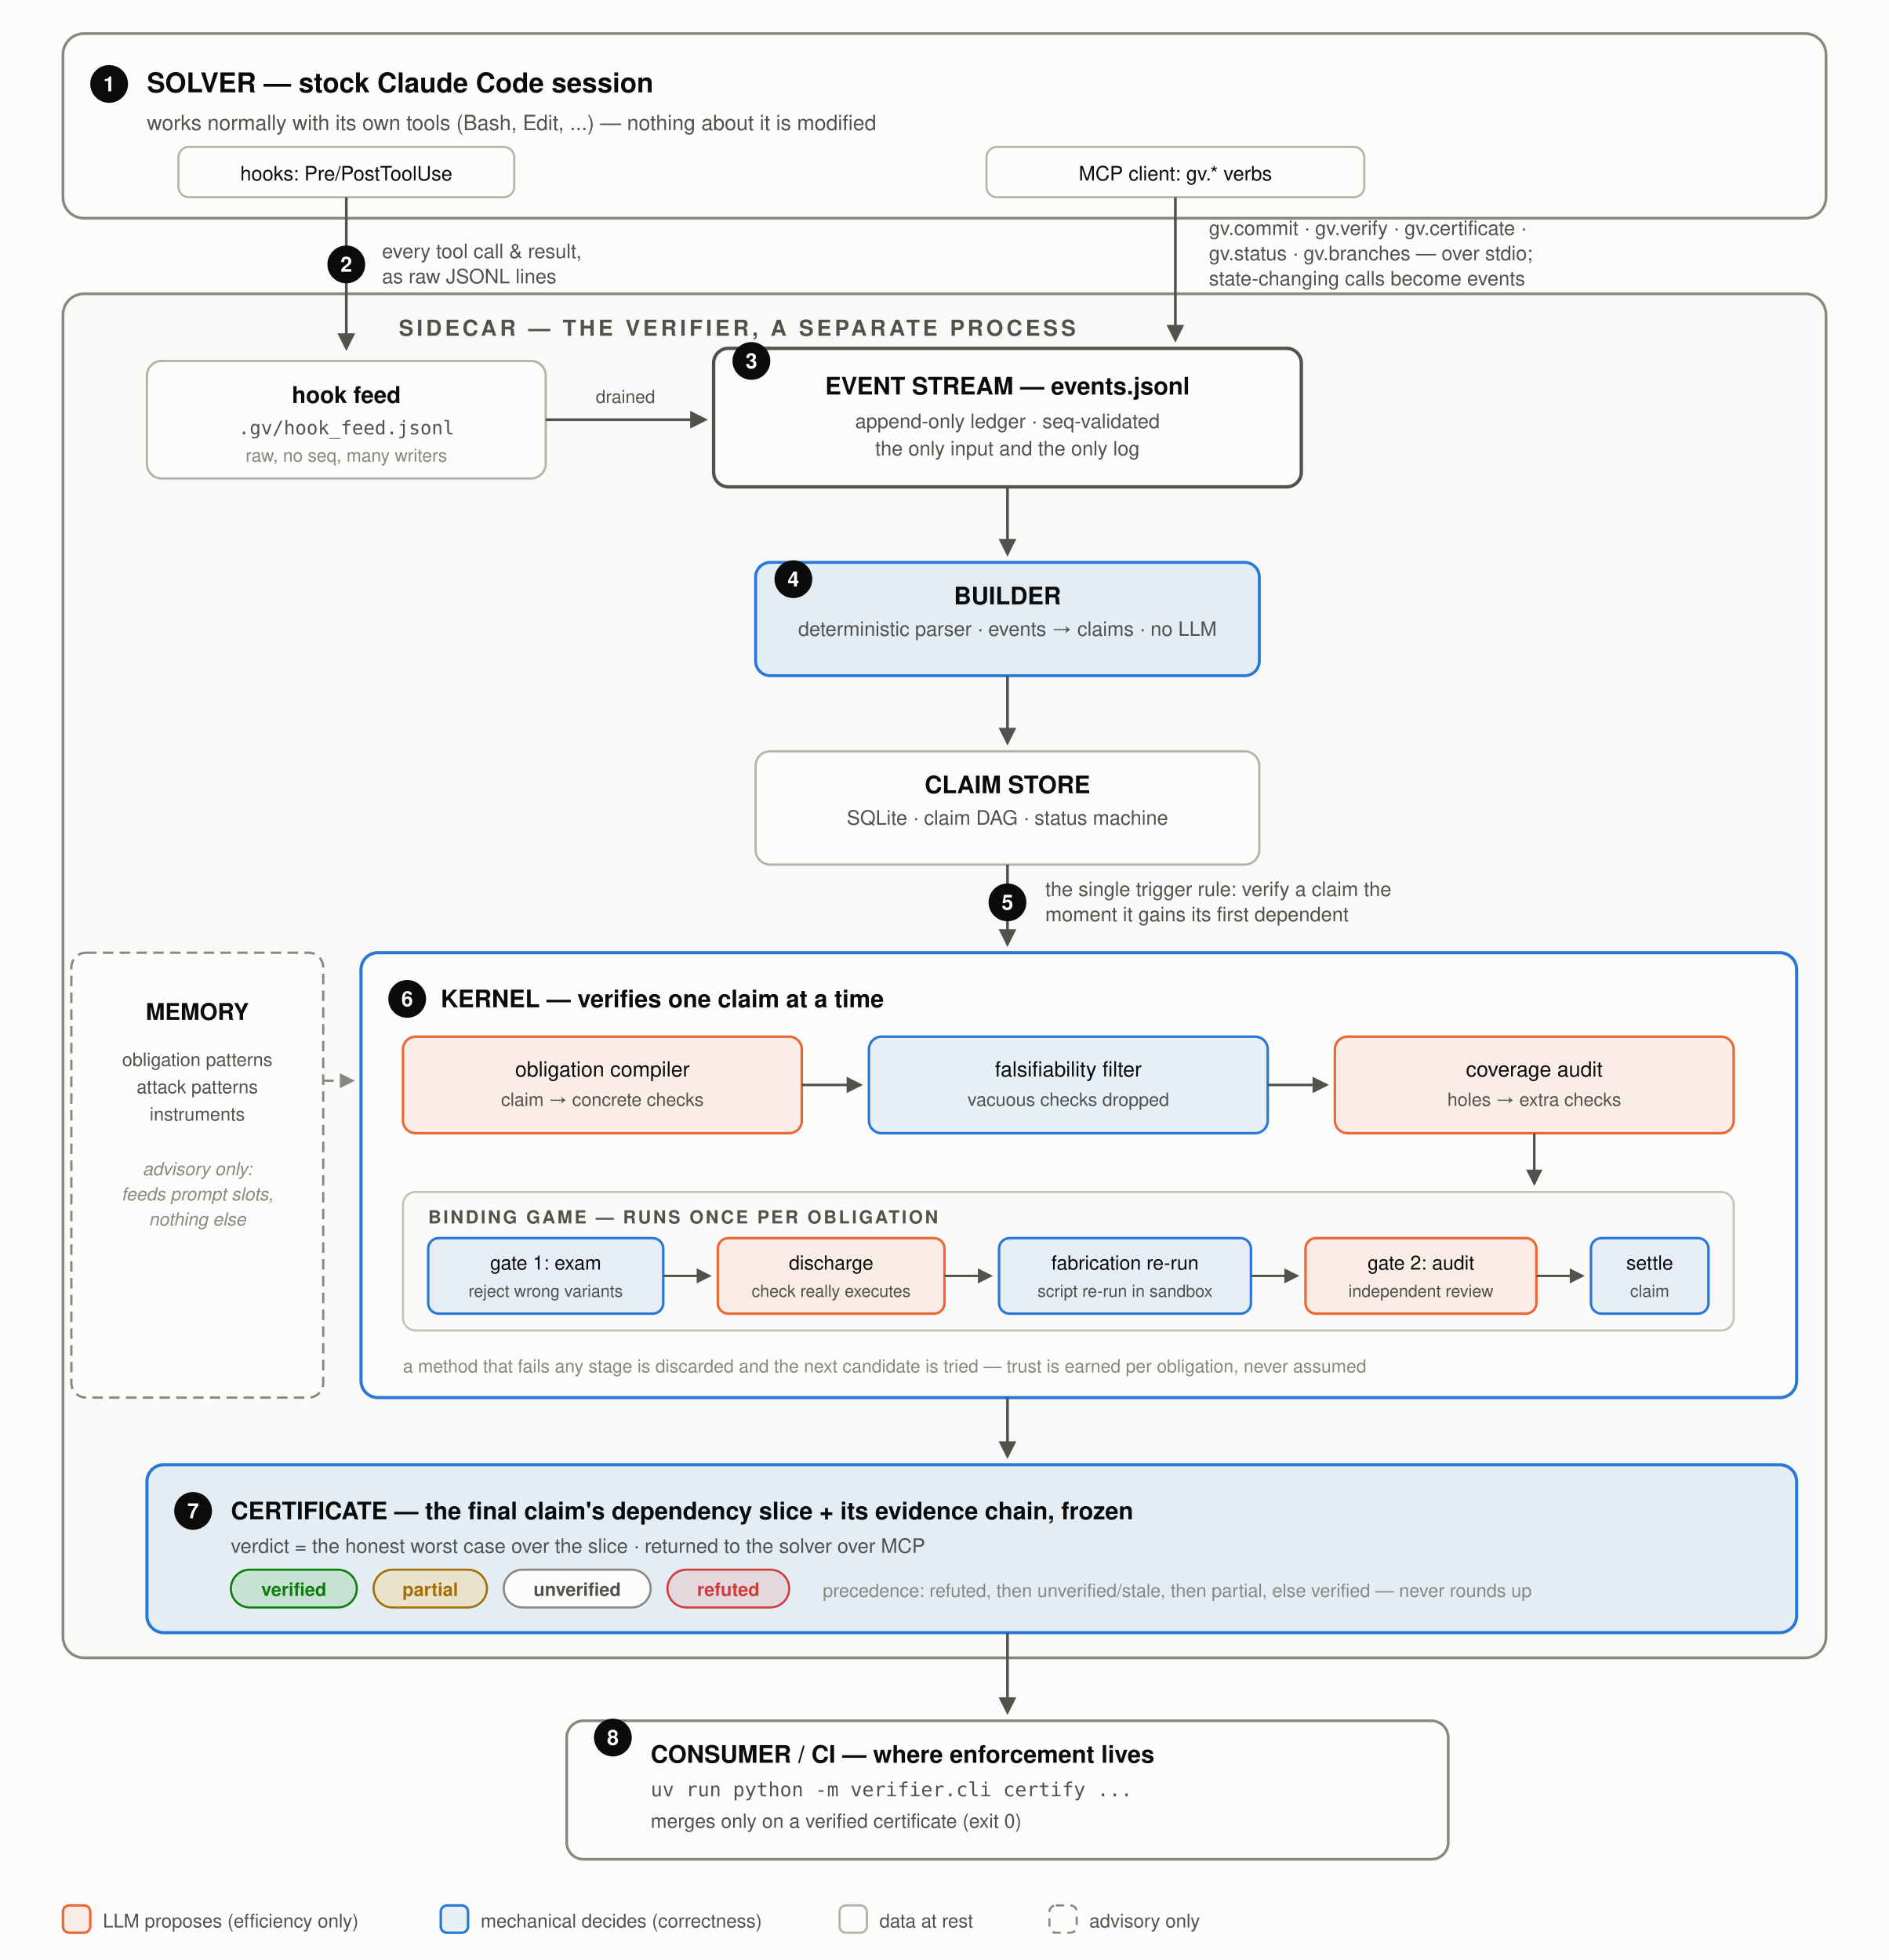
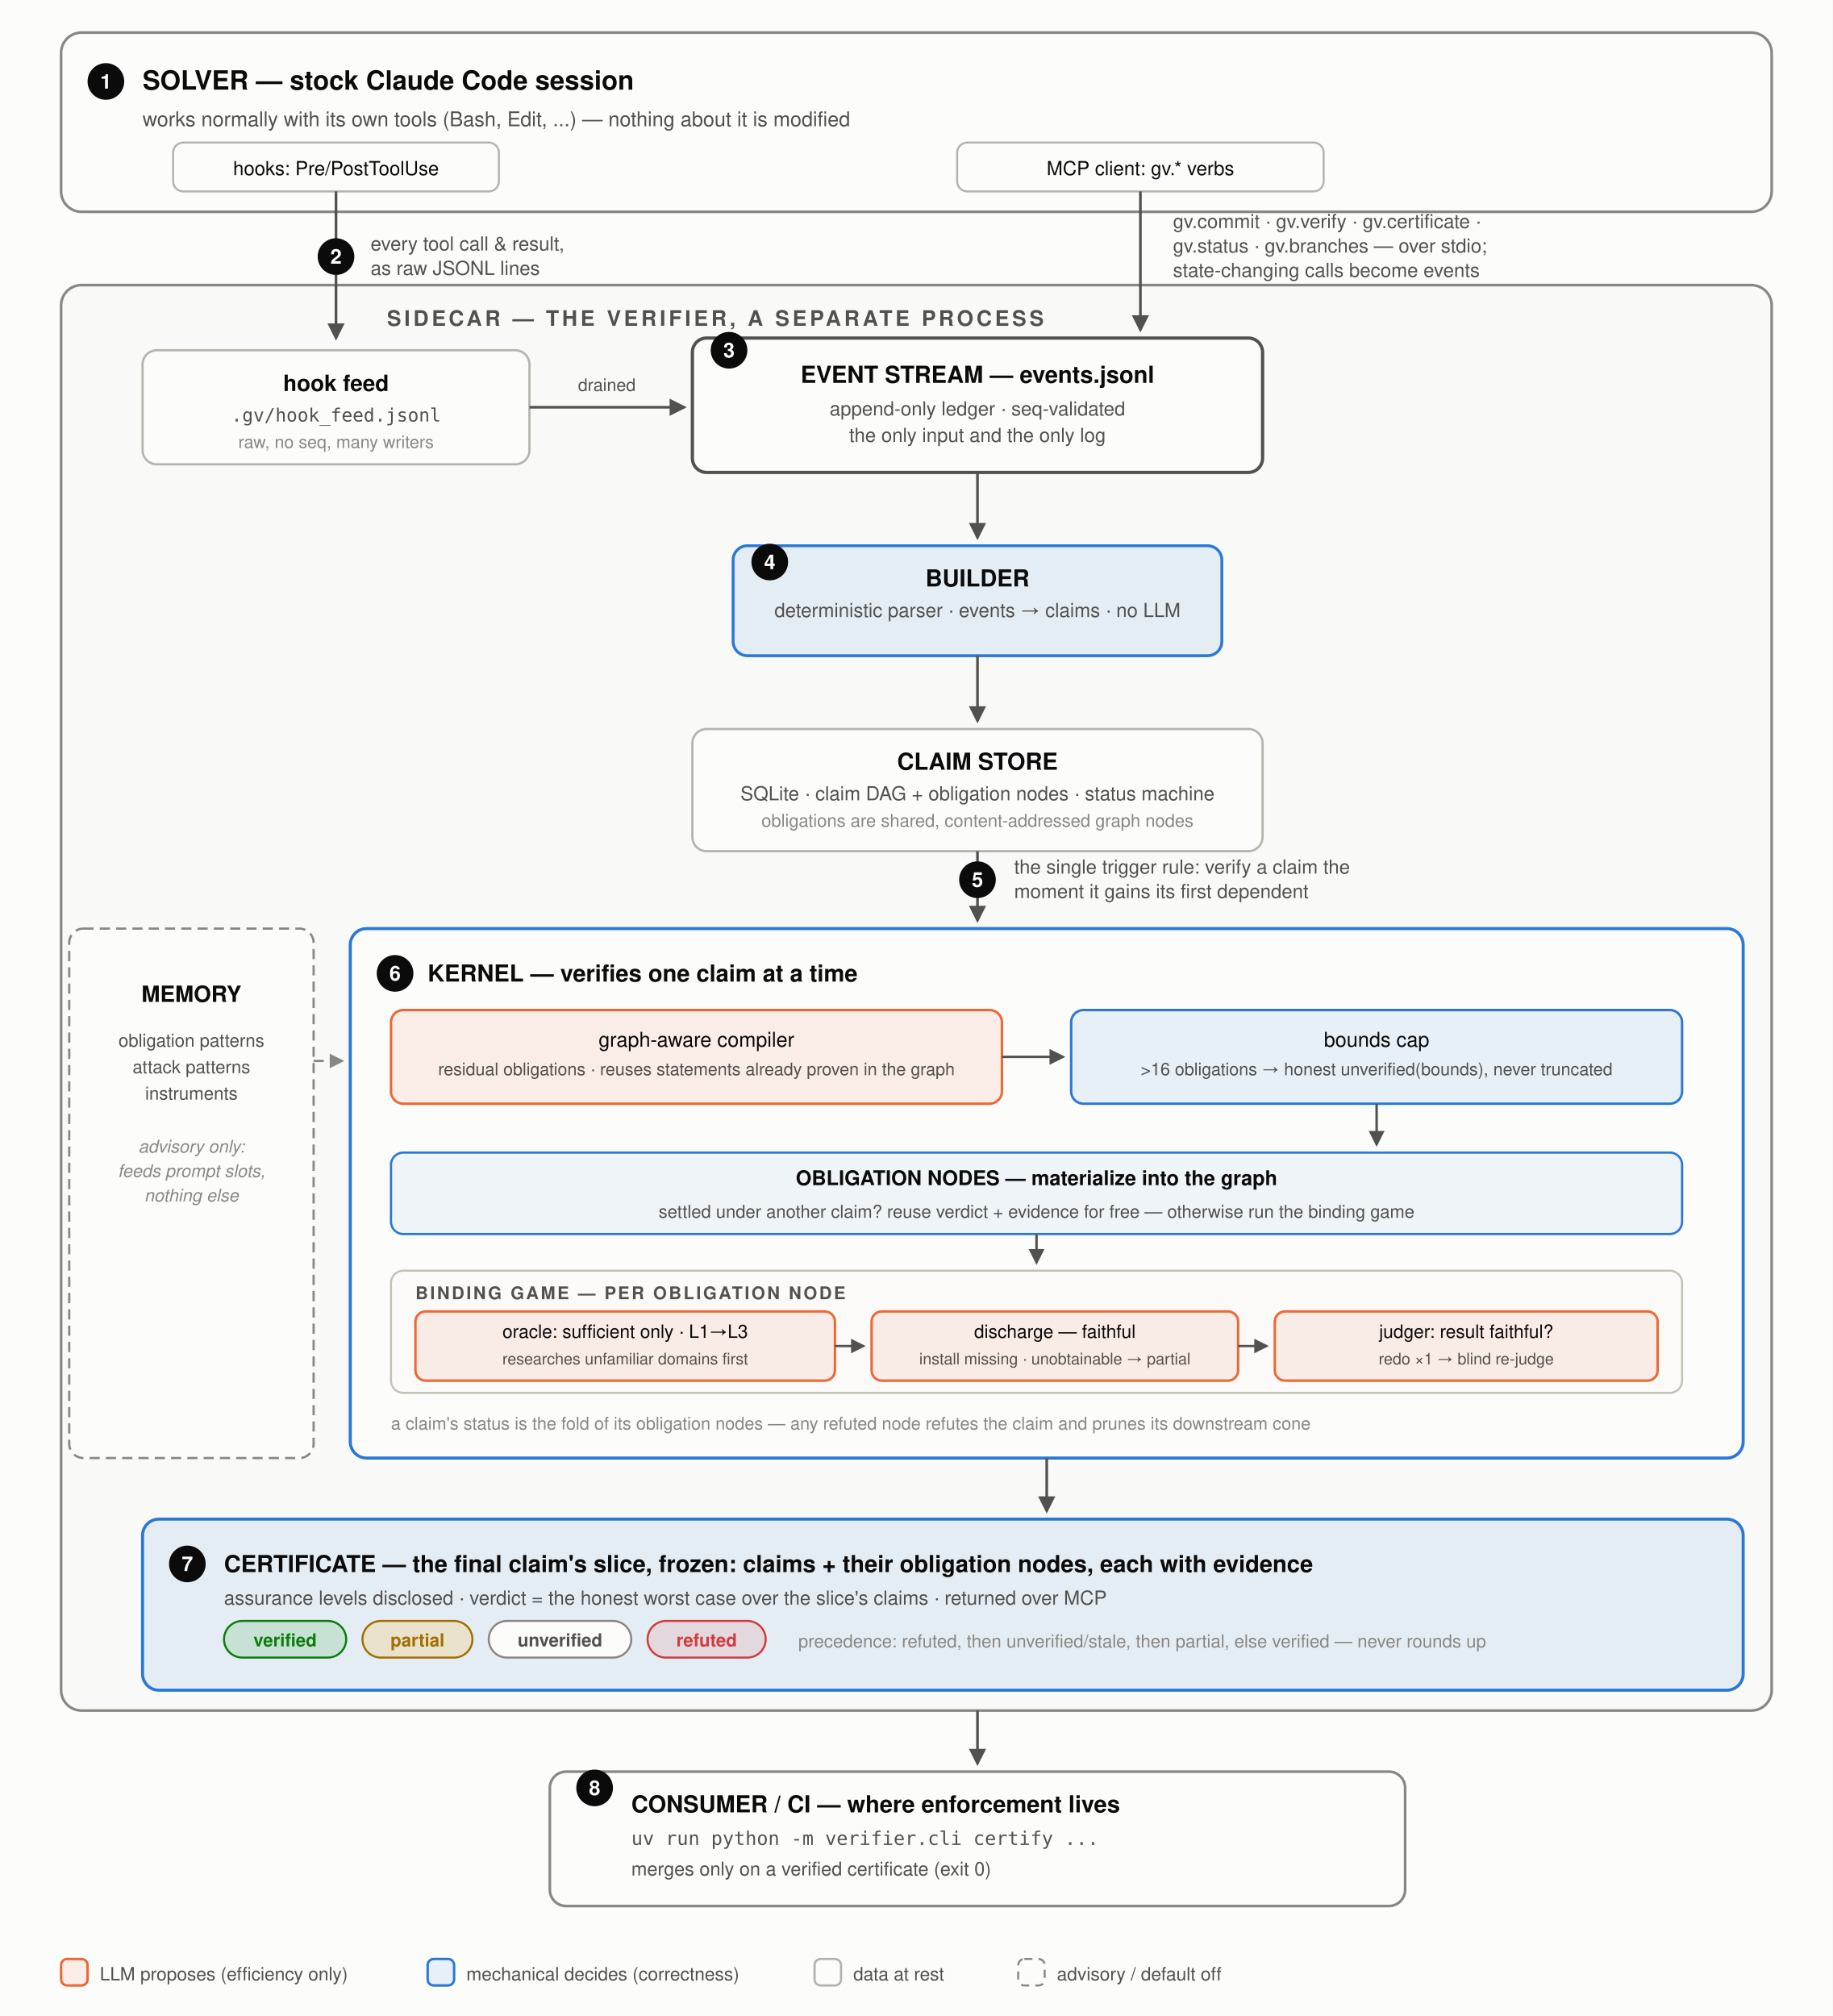
- <svg xmlns="http://www.w3.org/2000/svg" width="900" height="934" viewBox="0 0 900 934" role="img" aria-label="General Verifier architecture" font-family="system-ui, -apple-system, Segoe UI, Helvetica, Arial, sans-serif">
-   <rect x="0" y="0" width="900" height="934" fill="#fcfcfb" />
+ <svg xmlns="http://www.w3.org/2000/svg" width="900" height="990" viewBox="0 0 900 990" role="img" aria-label="General Verifier architecture" font-family="system-ui, -apple-system, Segoe UI, Helvetica, Arial, sans-serif">
+   <rect x="0" y="0" width="900" height="990" fill="#fcfcfb" />
  <defs>
    <marker id="ar" viewBox="0 0 10 10" refX="8.5" refY="5" markerWidth="6.5" markerHeight="6.5" orient="auto-start-reverse">
      <path d="M0 0L10 5L0 10z" fill="#52514e" />
    </marker>
    <marker id="arb" viewBox="0 0 10 10" refX="8.5" refY="5" markerWidth="6.5" markerHeight="6.5" orient="auto-start-reverse">
      <path d="M0 0L10 5L0 10z" fill="#898781" />
    </marker>
  </defs>
  <rect x="30" y="16" width="840" height="88" rx="10" fill="#fcfcfb" stroke="#898781" stroke-width="1.3" />
  <circle cx="52" cy="40" r="9" fill="#0b0b0b" />
  <text x="52" y="43.5" text-anchor="middle" font-size="10" fill="#ffffff" font-weight="bold">1</text>
  <text x="70" y="44" font-size="13" font-weight="bold" fill="#0b0b0b">SOLVER — stock Claude Code session</text>
  <text x="70" y="62" font-size="10" fill="#52514e">works normally with its own tools (Bash, Edit, ...) — nothing about it is modified</text>
  <rect x="85" y="70" width="160" height="24" rx="5" fill="#fcfcfb" stroke="#b5b3ac" stroke-width="1" />
  <text x="165" y="86" text-anchor="middle" font-size="9.5" fill="#0b0b0b">hooks: Pre/PostToolUse</text>
  <rect x="470" y="70" width="180" height="24" rx="5" fill="#fcfcfb" stroke="#b5b3ac" stroke-width="1" />
  <text x="560" y="86" text-anchor="middle" font-size="9.5" fill="#0b0b0b">MCP client: gv.* verbs</text>
-   <rect x="30" y="140" width="840" height="650" rx="10" fill="#f9f9f7" stroke="#898781" stroke-width="1.3" />
+   <rect x="30" y="140" width="840" height="700" rx="10" fill="#f9f9f7" stroke="#898781" stroke-width="1.3" />
  <text x="190" y="160" font-size="10.5" font-weight="bold" fill="#52514e" letter-spacing="1.5">SIDECAR — THE VERIFIER, A SEPARATE PROCESS</text>
  <line x1="165" y1="94" x2="165" y2="166" stroke="#52514e" stroke-width="1.3" marker-end="url(#ar)" />
  <circle cx="165" cy="126" r="9" fill="#0b0b0b" />
  <text x="165" y="129.5" text-anchor="middle" font-size="10" fill="#ffffff" font-weight="bold">2</text>
  <text x="182" y="123" font-size="9.5" fill="#52514e">every tool call &amp; result,</text>
  <text x="182" y="135" font-size="9.5" fill="#52514e">as raw JSONL lines</text>
  <line x1="560" y1="94" x2="560" y2="162" stroke="#52514e" stroke-width="1.3" marker-end="url(#ar)" />
  <text x="576" y="112" font-size="9.5" fill="#52514e">gv.commit · gv.verify · gv.certificate ·</text>
  <text x="576" y="124" font-size="9.5" fill="#52514e">gv.status · gv.branches — over stdio;</text>
  <text x="576" y="136" font-size="9.5" fill="#52514e">state-changing calls become events</text>
  <rect x="70" y="172" width="190" height="56" rx="7" fill="#fcfcfb" stroke="#b5b3ac" stroke-width="1.1" />
  <text x="165" y="192" text-anchor="middle" font-size="11" font-weight="bold" fill="#0b0b0b">hook feed</text>
  <text x="165" y="207" text-anchor="middle" font-size="9" font-family="ui-monospace, SFMono-Regular, Menlo, Consolas, monospace" fill="#52514e">.gv/hook_feed.jsonl</text>
  <text x="165" y="220" text-anchor="middle" font-size="8.5" fill="#898781">raw, no seq, many writers</text>
  <line x1="260" y1="200" x2="336" y2="200" stroke="#52514e" stroke-width="1.3" marker-end="url(#ar)" />
  <text x="298" y="192" text-anchor="middle" font-size="8.5" fill="#52514e">drained</text>
  <rect x="340" y="166" width="280" height="66" rx="7" fill="#fcfcfb" stroke="#52514e" stroke-width="1.6" />
  <circle cx="358" cy="172" r="9" fill="#0b0b0b" />
  <text x="358" y="175.5" text-anchor="middle" font-size="10" fill="#ffffff" font-weight="bold">3</text>
  <text x="480" y="188" text-anchor="middle" font-size="11.5" font-weight="bold" fill="#0b0b0b">EVENT STREAM — events.jsonl</text>
  <text x="480" y="204" text-anchor="middle" font-size="9.5" fill="#52514e">append-only ledger · seq-validated</text>
  <text x="480" y="217" text-anchor="middle" font-size="9.5" fill="#52514e">the only input and the only log</text>
  <line x1="480" y1="232" x2="480" y2="264" stroke="#52514e" stroke-width="1.3" marker-end="url(#ar)" />
  <rect x="360" y="268" width="240" height="54" rx="7" fill="#2a78d6" fill-opacity="0.10" stroke="#2a78d6" stroke-width="1.4" />
  <circle cx="378" cy="276" r="9" fill="#0b0b0b" />
  <text x="378" y="279.5" text-anchor="middle" font-size="10" fill="#ffffff" font-weight="bold">4</text>
  <text x="480" y="288" text-anchor="middle" font-size="11.5" font-weight="bold" fill="#0b0b0b">BUILDER</text>
  <text x="480" y="303" text-anchor="middle" font-size="9.5" fill="#52514e">deterministic parser · events → claims · no LLM</text>
  <line x1="480" y1="322" x2="480" y2="354" stroke="#52514e" stroke-width="1.3" marker-end="url(#ar)" />
-   <rect x="360" y="358" width="240" height="54" rx="7" fill="#fcfcfb" stroke="#b5b3ac" stroke-width="1.1" />
+   <rect x="340" y="358" width="280" height="60" rx="7" fill="#fcfcfb" stroke="#b5b3ac" stroke-width="1.1" />
  <text x="480" y="378" text-anchor="middle" font-size="11.5" font-weight="bold" fill="#0b0b0b">CLAIM STORE</text>
-   <text x="480" y="393" text-anchor="middle" font-size="9.5" fill="#52514e">SQLite · claim DAG · status machine</text>
-   <line x1="480" y1="412" x2="480" y2="450" stroke="#52514e" stroke-width="1.3" marker-end="url(#ar)" />
-   <circle cx="480" cy="430" r="9" fill="#0b0b0b" />
-   <text x="480" y="433.5" text-anchor="middle" font-size="10" fill="#ffffff" font-weight="bold">5</text>
-   <text x="498" y="427" font-size="9.5" fill="#52514e">the single trigger rule: verify a claim the</text>
-   <text x="498" y="439" font-size="9.5" fill="#52514e">moment it gains its first dependent</text>
-   <rect x="34" y="454" width="120" height="212" rx="7" fill="#fcfcfb" stroke="#898781" stroke-width="1.1" stroke-dasharray="5 3" />
-   <text x="94" y="486" text-anchor="middle" font-size="11" font-weight="bold" fill="#0b0b0b">MEMORY</text>
-   <text x="94" y="508" text-anchor="middle" font-size="8.8" fill="#52514e">obligation patterns</text>
-   <text x="94" y="521" text-anchor="middle" font-size="8.8" fill="#52514e">attack patterns</text>
-   <text x="94" y="534" text-anchor="middle" font-size="8.8" fill="#52514e">instruments</text>
-   <text x="94" y="560" text-anchor="middle" font-size="8.6" font-style="italic" fill="#898781">advisory only:</text>
-   <text x="94" y="572" text-anchor="middle" font-size="8.6" font-style="italic" fill="#898781">feeds prompt slots,</text>
-   <text x="94" y="584" text-anchor="middle" font-size="8.6" font-style="italic" fill="#898781">nothing else</text>
-   <line x1="154" y1="515" x2="168" y2="515" stroke="#898781" stroke-width="1.1" stroke-dasharray="5 3" marker-end="url(#arb)" />
-   <rect x="172" y="454" width="684" height="212" rx="8" fill="#fcfcfb" stroke="#2a78d6" stroke-width="1.5" />
-   <circle cx="194" cy="476" r="9" fill="#0b0b0b" />
-   <text x="194" y="479.5" text-anchor="middle" font-size="10" fill="#ffffff" font-weight="bold">6</text>
-   <text x="210" y="480" font-size="11.5" font-weight="bold" fill="#0b0b0b">KERNEL — verifies one claim at a time</text>
-   <rect x="192" y="494" width="190" height="46" rx="6" fill="#eb6834" fill-opacity="0.10" stroke="#eb6834" stroke-width="1.2" />
-   <text x="287" y="513" text-anchor="middle" font-size="10" fill="#0b0b0b">obligation compiler</text>
-   <text x="287" y="527" text-anchor="middle" font-size="8.7" fill="#52514e">claim → concrete checks</text>
-   <line x1="382" y1="517" x2="410" y2="517" stroke="#52514e" stroke-width="1.2" marker-end="url(#ar)" />
-   <rect x="414" y="494" width="190" height="46" rx="6" fill="#2a78d6" fill-opacity="0.10" stroke="#2a78d6" stroke-width="1.2" />
-   <text x="509" y="513" text-anchor="middle" font-size="10" fill="#0b0b0b">falsifiability filter</text>
-   <text x="509" y="527" text-anchor="middle" font-size="8.7" fill="#52514e">vacuous checks dropped</text>
-   <line x1="604" y1="517" x2="632" y2="517" stroke="#52514e" stroke-width="1.2" marker-end="url(#ar)" />
-   <rect x="636" y="494" width="190" height="46" rx="6" fill="#eb6834" fill-opacity="0.10" stroke="#eb6834" stroke-width="1.2" />
-   <text x="731" y="513" text-anchor="middle" font-size="10" fill="#0b0b0b">coverage audit</text>
-   <text x="731" y="527" text-anchor="middle" font-size="8.7" fill="#52514e">holes → extra checks</text>
-   <line x1="731" y1="540" x2="731" y2="564" stroke="#52514e" stroke-width="1.2" marker-end="url(#ar)" />
-   <rect x="192" y="568" width="634" height="66" rx="6" fill="#fbfaf8" stroke="#c3c2b7" stroke-width="1" />
-   <text x="204" y="583" font-size="8.6" font-weight="bold" fill="#52514e" letter-spacing="1">BINDING GAME — RUNS ONCE PER OBLIGATION</text>
-   <rect x="204" y="590" width="112" height="36" rx="5" fill="#2a78d6" fill-opacity="0.10" stroke="#2a78d6" stroke-width="1.2" />
-   <text x="260" y="605" text-anchor="middle" font-size="9.3" fill="#0b0b0b">gate 1: exam</text>
-   <text x="260" y="618" text-anchor="middle" font-size="8" fill="#52514e">reject wrong variants</text>
-   <line x1="316" y1="608" x2="338" y2="608" stroke="#52514e" stroke-width="1.1" marker-end="url(#ar)" />
-   <rect x="342" y="590" width="108" height="36" rx="5" fill="#eb6834" fill-opacity="0.10" stroke="#eb6834" stroke-width="1.2" />
-   <text x="396" y="605" text-anchor="middle" font-size="9.3" fill="#0b0b0b">discharge</text>
-   <text x="396" y="618" text-anchor="middle" font-size="8" fill="#52514e">check really executes</text>
-   <line x1="450" y1="608" x2="472" y2="608" stroke="#52514e" stroke-width="1.1" marker-end="url(#ar)" />
-   <rect x="476" y="590" width="120" height="36" rx="5" fill="#2a78d6" fill-opacity="0.10" stroke="#2a78d6" stroke-width="1.2" />
-   <text x="536" y="605" text-anchor="middle" font-size="9.3" fill="#0b0b0b">fabrication re-run</text>
-   <text x="536" y="618" text-anchor="middle" font-size="8" fill="#52514e">script re-run in sandbox</text>
-   <line x1="596" y1="608" x2="618" y2="608" stroke="#52514e" stroke-width="1.1" marker-end="url(#ar)" />
-   <rect x="622" y="590" width="110" height="36" rx="5" fill="#eb6834" fill-opacity="0.10" stroke="#eb6834" stroke-width="1.2" />
-   <text x="677" y="605" text-anchor="middle" font-size="9.3" fill="#0b0b0b">gate 2: audit</text>
-   <text x="677" y="618" text-anchor="middle" font-size="8" fill="#52514e">independent review</text>
-   <line x1="732" y1="608" x2="754" y2="608" stroke="#52514e" stroke-width="1.1" marker-end="url(#ar)" />
-   <rect x="758" y="590" width="56" height="36" rx="5" fill="#2a78d6" fill-opacity="0.10" stroke="#2a78d6" stroke-width="1.2" />
-   <text x="786" y="605" text-anchor="middle" font-size="9.3" fill="#0b0b0b">settle</text>
-   <text x="786" y="618" text-anchor="middle" font-size="8" fill="#52514e">claim</text>
-   <text x="192" y="654" font-size="8.6" fill="#898781">a method that fails any stage is discarded and the next candidate is tried — trust is earned per obligation, never assumed</text>
-   <line x1="480" y1="666" x2="480" y2="694" stroke="#52514e" stroke-width="1.3" marker-end="url(#ar)" />
-   <rect x="70" y="698" width="786" height="80" rx="8" fill="#2a78d6" fill-opacity="0.10" stroke="#2a78d6" stroke-width="1.5" />
-   <circle cx="92" cy="720" r="9" fill="#0b0b0b" />
-   <text x="92" y="723.5" text-anchor="middle" font-size="10" fill="#ffffff" font-weight="bold">7</text>
-   <text x="110" y="724" font-size="11.5" font-weight="bold" fill="#0b0b0b">CERTIFICATE — the final claim's dependency slice + its evidence chain, frozen</text>
-   <text x="110" y="740" font-size="9.5" fill="#52514e">verdict = the honest worst case over the slice · returned to the solver over MCP</text>
-   <rect x="110" y="748" width="60" height="18" rx="9" fill="#0ca30c" fill-opacity="0.14" stroke="#0a7d0a" stroke-width="1" />
-   <text x="140" y="760.5" text-anchor="middle" font-size="8.8" font-weight="bold" fill="#0a7d0a">verified</text>
-   <rect x="178" y="748" width="54" height="18" rx="9" fill="#fab219" fill-opacity="0.18" stroke="#a36e00" stroke-width="1" />
-   <text x="205" y="760.5" text-anchor="middle" font-size="8.8" font-weight="bold" fill="#a36e00">partial</text>
-   <rect x="240" y="748" width="70" height="18" rx="9" fill="#fcfcfb" stroke="#898781" stroke-width="1" />
-   <text x="275" y="760.5" text-anchor="middle" font-size="8.8" font-weight="bold" fill="#52514e">unverified</text>
-   <rect x="318" y="748" width="58" height="18" rx="9" fill="#d03b3b" fill-opacity="0.12" stroke="#d03b3b" stroke-width="1" />
-   <text x="347" y="760.5" text-anchor="middle" font-size="8.8" font-weight="bold" fill="#d03b3b">refuted</text>
-   <text x="392" y="761" font-size="8.8" fill="#898781">precedence: refuted, then unverified/stale, then partial, else verified — never rounds up</text>
-   <line x1="480" y1="778" x2="480" y2="816" stroke="#52514e" stroke-width="1.3" marker-end="url(#ar)" />
-   <rect x="270" y="820" width="420" height="66" rx="8" fill="#fcfcfb" stroke="#898781" stroke-width="1.3" />
-   <circle cx="292" cy="828" r="9" fill="#0b0b0b" />
-   <text x="292" y="831.5" text-anchor="middle" font-size="10" fill="#ffffff" font-weight="bold">8</text>
-   <text x="310" y="840" font-size="11.5" font-weight="bold" fill="#0b0b0b">CONSUMER / CI — where enforcement lives</text>
-   <text x="310" y="856" font-size="9.3" font-family="ui-monospace, SFMono-Regular, Menlo, Consolas, monospace" fill="#52514e">uv run python -m verifier.cli certify ...</text>
-   <text x="310" y="871" font-size="9.3" fill="#52514e">merges only on a verified certificate (exit 0)</text>
-   <rect x="30" y="908" width="13" height="13" rx="3" fill="#eb6834" fill-opacity="0.10" stroke="#eb6834" stroke-width="1.2" />
-   <text x="49" y="918.5" font-size="9" fill="#52514e">LLM proposes (efficiency only)</text>
-   <rect x="210" y="908" width="13" height="13" rx="3" fill="#2a78d6" fill-opacity="0.10" stroke="#2a78d6" stroke-width="1.2" />
-   <text x="229" y="918.5" font-size="9" fill="#52514e">mechanical decides (correctness)</text>
-   <rect x="400" y="908" width="13" height="13" rx="3" fill="#fcfcfb" stroke="#b5b3ac" stroke-width="1.1" />
-   <text x="419" y="918.5" font-size="9" fill="#52514e">data at rest</text>
-   <rect x="500" y="908" width="13" height="13" rx="3" fill="#fcfcfb" stroke="#898781" stroke-width="1" stroke-dasharray="4 3" />
-   <text x="519" y="918.5" font-size="9" fill="#52514e">advisory only</text>
+   <text x="480" y="393" text-anchor="middle" font-size="9.5" fill="#52514e">SQLite · claim DAG + obligation nodes · status machine</text>
+   <text x="480" y="406" text-anchor="middle" font-size="8.7" fill="#898781">obligations are shared, content-addressed graph nodes</text>
+   <line x1="480" y1="418" x2="480" y2="452" stroke="#52514e" stroke-width="1.3" marker-end="url(#ar)" />
+   <circle cx="480" cy="432" r="9" fill="#0b0b0b" />
+   <text x="480" y="435.5" text-anchor="middle" font-size="10" fill="#ffffff" font-weight="bold">5</text>
+   <text x="498" y="429" font-size="9.5" fill="#52514e">the single trigger rule: verify a claim the</text>
+   <text x="498" y="441" font-size="9.5" fill="#52514e">moment it gains its first dependent</text>
+   <rect x="34" y="456" width="120" height="260" rx="7" fill="#fcfcfb" stroke="#898781" stroke-width="1.1" stroke-dasharray="5 3" />
+   <text x="94" y="492" text-anchor="middle" font-size="11" font-weight="bold" fill="#0b0b0b">MEMORY</text>
+   <text x="94" y="514" text-anchor="middle" font-size="8.8" fill="#52514e">obligation patterns</text>
+   <text x="94" y="527" text-anchor="middle" font-size="8.8" fill="#52514e">attack patterns</text>
+   <text x="94" y="540" text-anchor="middle" font-size="8.8" fill="#52514e">instruments</text>
+   <text x="94" y="566" text-anchor="middle" font-size="8.6" font-style="italic" fill="#898781">advisory only:</text>
+   <text x="94" y="578" text-anchor="middle" font-size="8.6" font-style="italic" fill="#898781">feeds prompt slots,</text>
+   <text x="94" y="590" text-anchor="middle" font-size="8.6" font-style="italic" fill="#898781">nothing else</text>
+   <line x1="154" y1="521" x2="168" y2="521" stroke="#898781" stroke-width="1.1" stroke-dasharray="5 3" marker-end="url(#arb)" />
+   <rect x="172" y="456" width="684" height="260" rx="8" fill="#fcfcfb" stroke="#2a78d6" stroke-width="1.5" />
+   <circle cx="194" cy="478" r="9" fill="#0b0b0b" />
+   <text x="194" y="481.5" text-anchor="middle" font-size="10" fill="#ffffff" font-weight="bold">6</text>
+   <text x="210" y="482" font-size="11.5" font-weight="bold" fill="#0b0b0b">KERNEL — verifies one claim at a time</text>
+   <rect x="192" y="496" width="300" height="46" rx="6" fill="#eb6834" fill-opacity="0.10" stroke="#eb6834" stroke-width="1.2" />
+   <text x="342" y="514" text-anchor="middle" font-size="10" fill="#0b0b0b">graph-aware compiler</text>
+   <text x="342" y="528" text-anchor="middle" font-size="8.5" fill="#52514e">residual obligations · reuses statements already proven in the graph</text>
+   <line x1="492" y1="519" x2="522" y2="519" stroke="#52514e" stroke-width="1.2" marker-end="url(#ar)" />
+   <rect x="526" y="496" width="300" height="46" rx="6" fill="#2a78d6" fill-opacity="0.10" stroke="#2a78d6" stroke-width="1.2" />
+   <text x="676" y="514" text-anchor="middle" font-size="10" fill="#0b0b0b">bounds cap</text>
+   <text x="676" y="528" text-anchor="middle" font-size="8.5" fill="#52514e">&gt;16 obligations → honest unverified(bounds), never truncated</text>
+   <line x1="676" y1="542" x2="676" y2="562" stroke="#52514e" stroke-width="1.2" marker-end="url(#ar)" />
+   <rect x="192" y="566" width="634" height="40" rx="6" fill="#2a78d6" fill-opacity="0.06" stroke="#2a78d6" stroke-width="1.1" />
+   <text x="509" y="582" text-anchor="middle" font-size="10" font-weight="bold" fill="#0b0b0b">OBLIGATION NODES — materialize into the graph</text>
+   <text x="509" y="598" text-anchor="middle" font-size="8.7" fill="#52514e">settled under another claim? reuse verdict + evidence for free — otherwise run the binding game</text>
+   <line x1="509" y1="606" x2="509" y2="620" stroke="#52514e" stroke-width="1.2" marker-end="url(#ar)" />
+   <rect x="192" y="624" width="634" height="60" rx="6" fill="#fbfaf8" stroke="#c3c2b7" stroke-width="1" />
+   <text x="204" y="638" font-size="8.6" font-weight="bold" fill="#52514e" letter-spacing="1">BINDING GAME — PER OBLIGATION NODE</text>
+   <rect x="204" y="644" width="206" height="34" rx="5" fill="#eb6834" fill-opacity="0.10" stroke="#eb6834" stroke-width="1.2" />
+   <text x="307" y="657" text-anchor="middle" font-size="9" fill="#0b0b0b">oracle: sufficient only · L1→L3</text>
+   <text x="307" y="670" text-anchor="middle" font-size="7.8" fill="#52514e">researches unfamiliar domains first</text>
+   <line x1="410" y1="661" x2="424" y2="661" stroke="#52514e" stroke-width="1.1" marker-end="url(#ar)" />
+   <rect x="428" y="644" width="180" height="34" rx="5" fill="#eb6834" fill-opacity="0.10" stroke="#eb6834" stroke-width="1.2" />
+   <text x="518" y="657" text-anchor="middle" font-size="9" fill="#0b0b0b">discharge — faithful</text>
+   <text x="518" y="670" text-anchor="middle" font-size="7.8" fill="#52514e">install missing · unobtainable → partial</text>
+   <line x1="608" y1="661" x2="622" y2="661" stroke="#52514e" stroke-width="1.1" marker-end="url(#ar)" />
+   <rect x="626" y="644" width="188" height="34" rx="5" fill="#eb6834" fill-opacity="0.10" stroke="#eb6834" stroke-width="1.2" />
+   <text x="720" y="657" text-anchor="middle" font-size="9" fill="#0b0b0b">judger: result faithful?</text>
+   <text x="720" y="670" text-anchor="middle" font-size="7.8" fill="#52514e">redo ×1 → blind re-judge</text>
+   <text x="192" y="702" font-size="8.6" fill="#898781">a claim's status is the fold of its obligation nodes — any refuted node refutes the claim and prunes its downstream cone</text>
+   <line x1="514" y1="716" x2="514" y2="742" stroke="#52514e" stroke-width="1.3" marker-end="url(#ar)" />
+   <rect x="70" y="746" width="786" height="84" rx="8" fill="#2a78d6" fill-opacity="0.10" stroke="#2a78d6" stroke-width="1.5" />
+   <circle cx="92" cy="768" r="9" fill="#0b0b0b" />
+   <text x="92" y="771.5" text-anchor="middle" font-size="10" fill="#ffffff" font-weight="bold">7</text>
+   <text x="110" y="772" font-size="11.5" font-weight="bold" fill="#0b0b0b">CERTIFICATE — the final claim's slice, frozen: claims + their obligation nodes, each with evidence</text>
+   <text x="110" y="788" font-size="9.5" fill="#52514e">assurance levels disclosed · verdict = the honest worst case over the slice's claims · returned over MCP</text>
+   <rect x="110" y="796" width="60" height="18" rx="9" fill="#0ca30c" fill-opacity="0.14" stroke="#0a7d0a" stroke-width="1" />
+   <text x="140" y="808.5" text-anchor="middle" font-size="8.8" font-weight="bold" fill="#0a7d0a">verified</text>
+   <rect x="178" y="796" width="54" height="18" rx="9" fill="#fab219" fill-opacity="0.18" stroke="#a36e00" stroke-width="1" />
+   <text x="205" y="808.5" text-anchor="middle" font-size="8.8" font-weight="bold" fill="#a36e00">partial</text>
+   <rect x="240" y="796" width="70" height="18" rx="9" fill="#fcfcfb" stroke="#898781" stroke-width="1" />
+   <text x="275" y="808.5" text-anchor="middle" font-size="8.8" font-weight="bold" fill="#52514e">unverified</text>
+   <rect x="318" y="796" width="58" height="18" rx="9" fill="#d03b3b" fill-opacity="0.12" stroke="#d03b3b" stroke-width="1" />
+   <text x="347" y="808.5" text-anchor="middle" font-size="8.8" font-weight="bold" fill="#d03b3b">refuted</text>
+   <text x="392" y="809" font-size="8.8" fill="#898781">precedence: refuted, then unverified/stale, then partial, else verified — never rounds up</text>
+   <line x1="480" y1="840" x2="480" y2="866" stroke="#52514e" stroke-width="1.3" marker-end="url(#ar)" />
+   <rect x="270" y="870" width="420" height="66" rx="8" fill="#fcfcfb" stroke="#898781" stroke-width="1.3" />
+   <circle cx="292" cy="878" r="9" fill="#0b0b0b" />
+   <text x="292" y="881.5" text-anchor="middle" font-size="10" fill="#ffffff" font-weight="bold">8</text>
+   <text x="310" y="890" font-size="11.5" font-weight="bold" fill="#0b0b0b">CONSUMER / CI — where enforcement lives</text>
+   <text x="310" y="906" font-size="9.3" font-family="ui-monospace, SFMono-Regular, Menlo, Consolas, monospace" fill="#52514e">uv run python -m verifier.cli certify ...</text>
+   <text x="310" y="921" font-size="9.3" fill="#52514e">merges only on a verified certificate (exit 0)</text>
+   <rect x="30" y="962" width="13" height="13" rx="3" fill="#eb6834" fill-opacity="0.10" stroke="#eb6834" stroke-width="1.2" />
+   <text x="49" y="972.5" font-size="9" fill="#52514e">LLM proposes (efficiency only)</text>
+   <rect x="210" y="962" width="13" height="13" rx="3" fill="#2a78d6" fill-opacity="0.10" stroke="#2a78d6" stroke-width="1.2" />
+   <text x="229" y="972.5" font-size="9" fill="#52514e">mechanical decides (correctness)</text>
+   <rect x="400" y="962" width="13" height="13" rx="3" fill="#fcfcfb" stroke="#b5b3ac" stroke-width="1.1" />
+   <text x="419" y="972.5" font-size="9" fill="#52514e">data at rest</text>
+   <rect x="500" y="962" width="13" height="13" rx="3" fill="#fcfcfb" stroke="#898781" stroke-width="1" stroke-dasharray="4 3" />
+   <text x="519" y="972.5" font-size="9" fill="#52514e">advisory / default off</text>
</svg>
